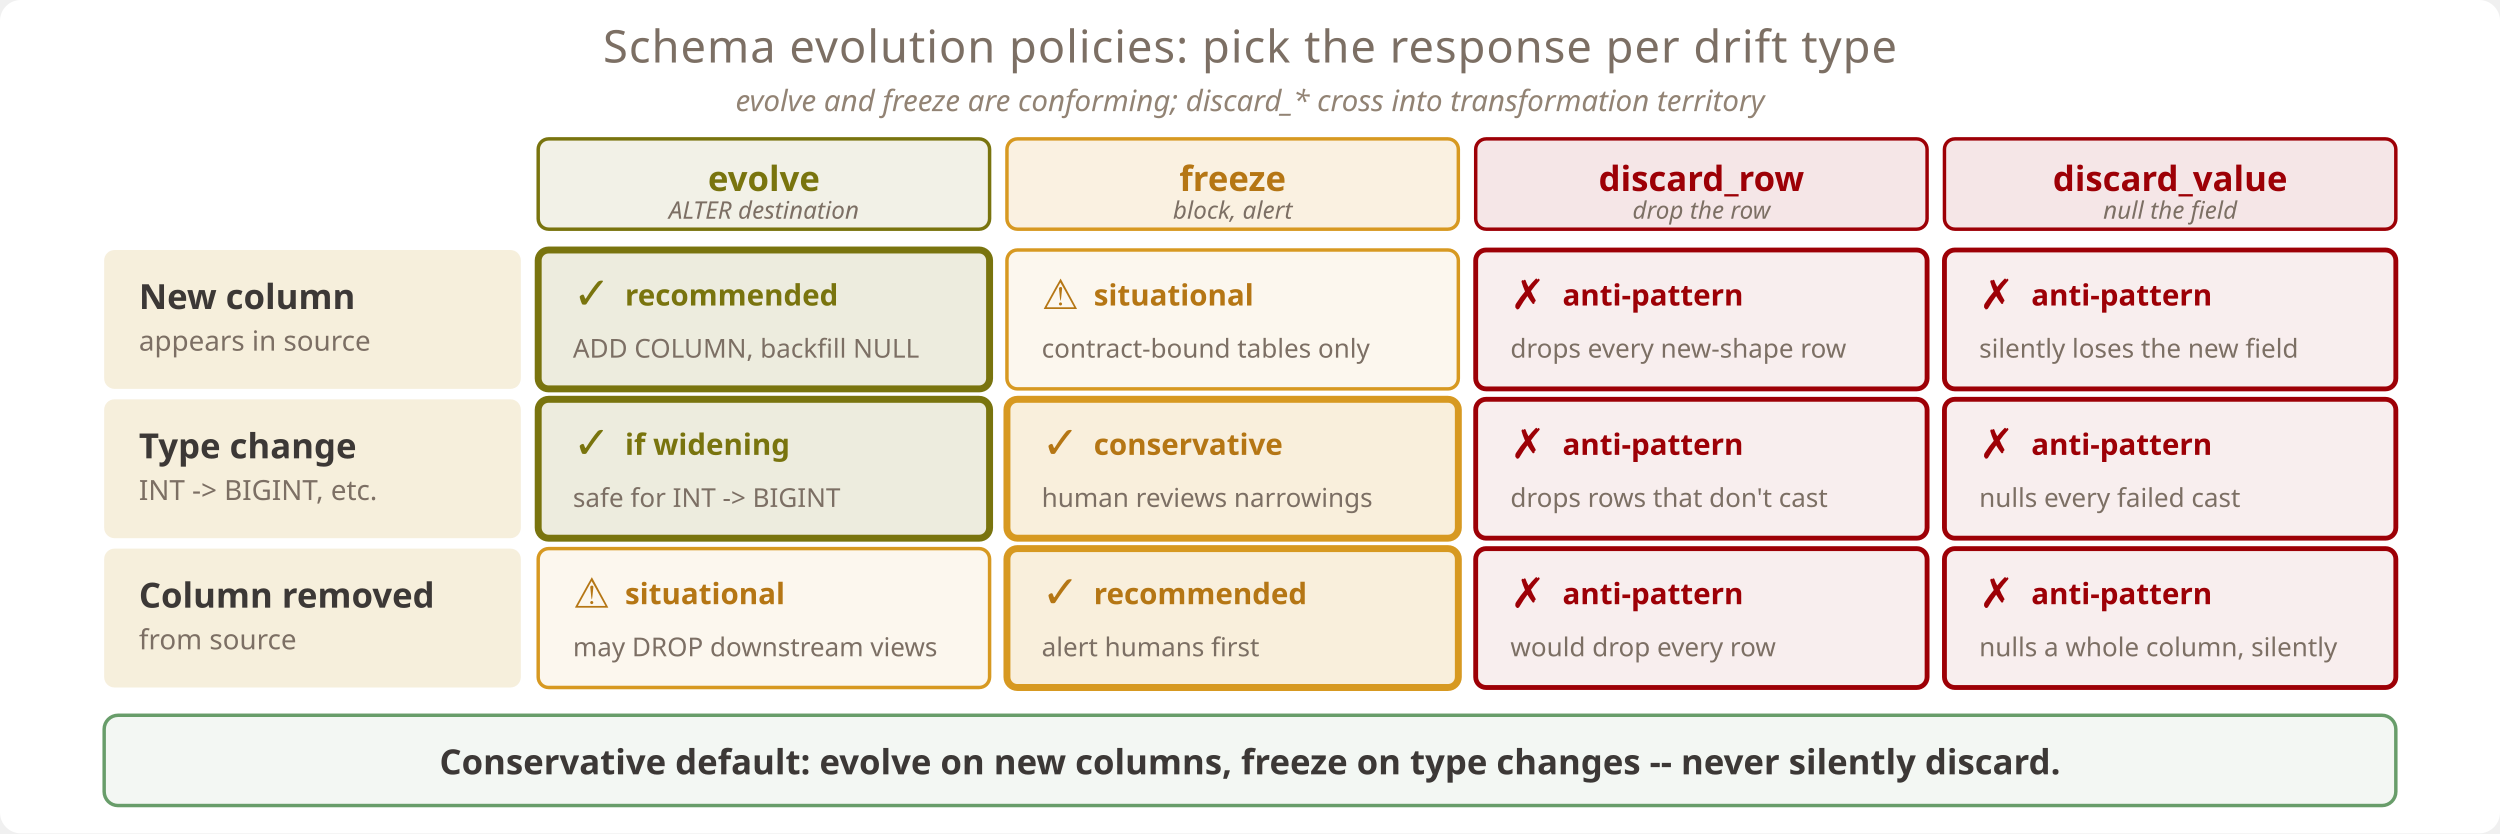
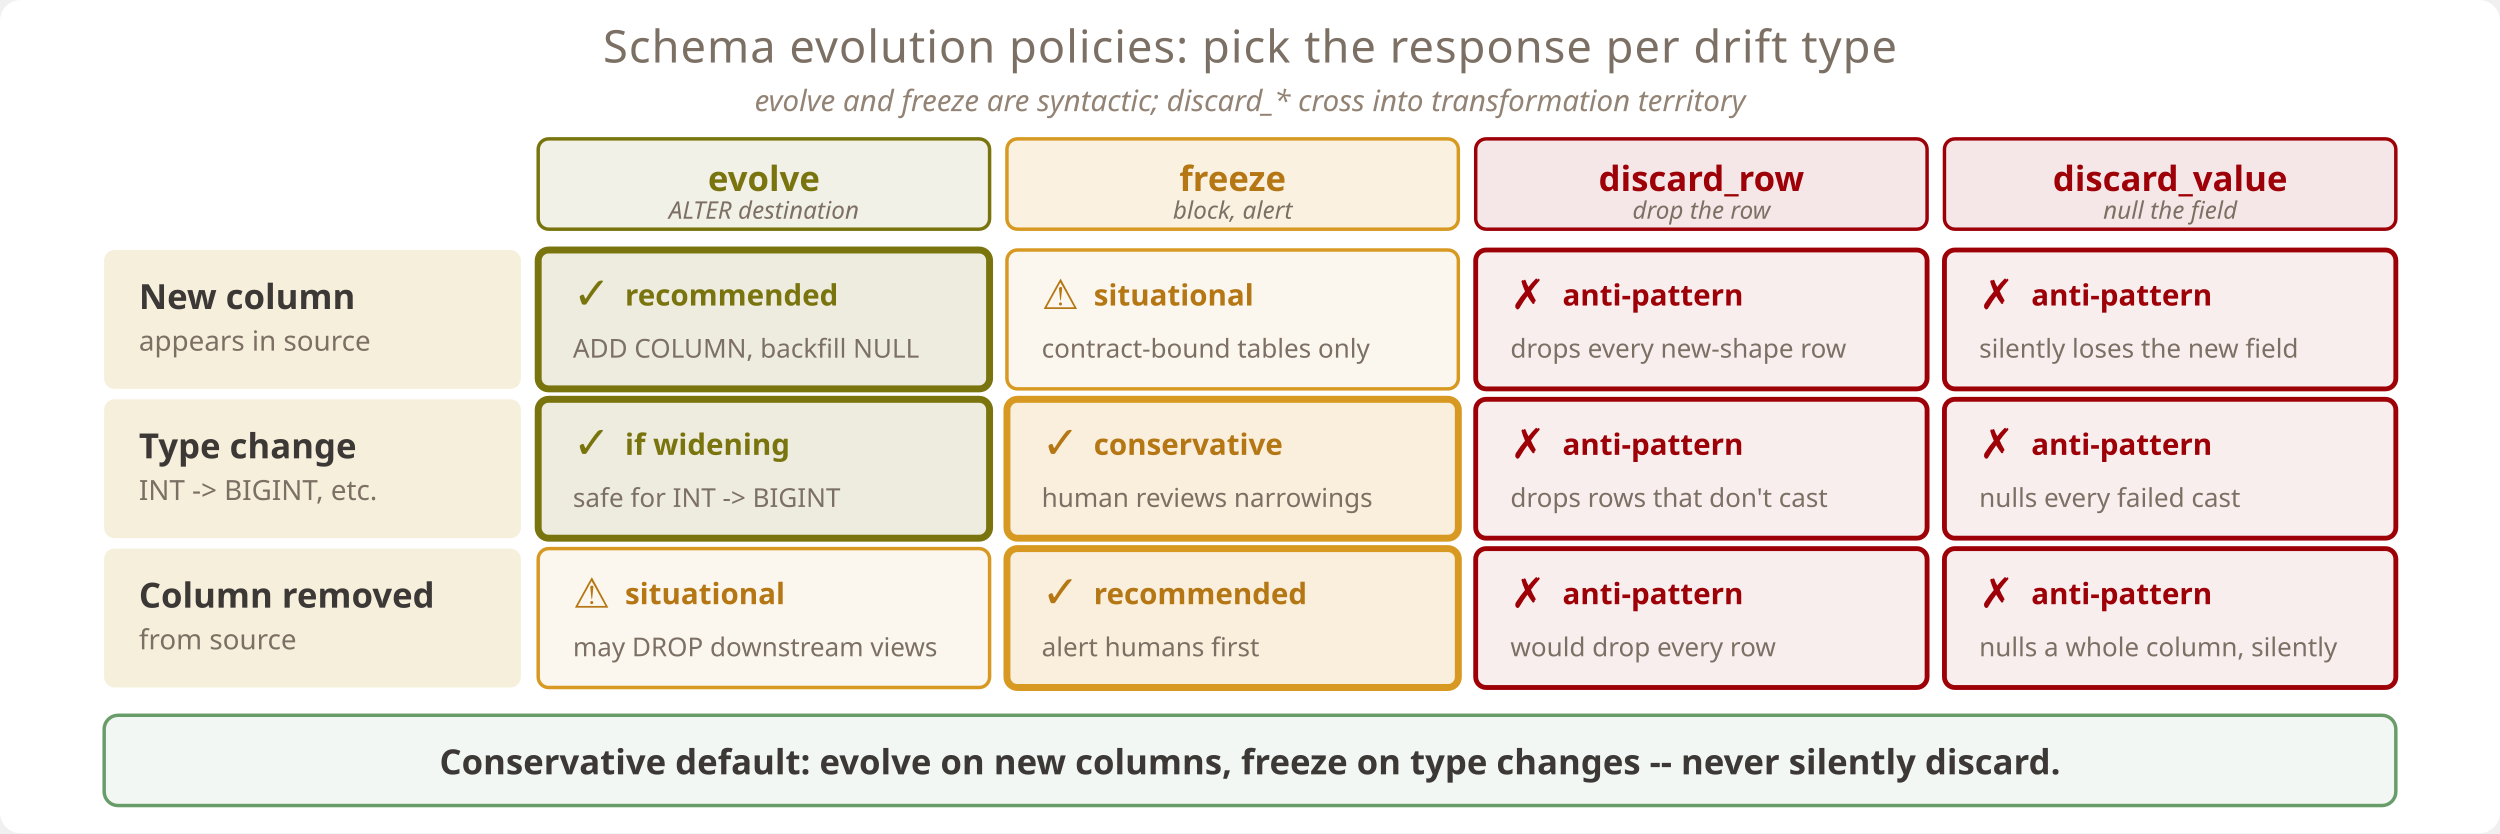
<svg xmlns="http://www.w3.org/2000/svg" width="720" height="240" viewBox="0 0 720 240">
  <rect width="720" height="240" fill="#ffffff" rx="6" />
  <text x="360" y="18" text-anchor="middle" fill="#7c6f64" font-family="'Segoe UI', system-ui, sans-serif" font-size="13" letter-spacing="0.3">Schema evolution policies: pick the response per drift type</text>
-   <text x="360" y="32" text-anchor="middle" fill="#928374" font-family="'Segoe UI', system-ui, sans-serif" font-size="8.5" font-style="italic">evolve and freeze are conforming; discard_* cross into transformation territory</text>
+   <text x="360" y="32" text-anchor="middle" fill="#928374" font-family="'Segoe UI', system-ui, sans-serif" font-size="8.5" font-style="italic">evolve and freeze are syntactic; discard_* cross into transformation territory</text>
  <rect x="155" y="40" width="130" height="26" fill="#79740e" opacity="0.10" rx="3" />
  <rect x="155" y="40" width="130" height="26" fill="none" stroke="#79740e" stroke-width="1" rx="3" />
  <text x="220" y="55" text-anchor="middle" fill="#79740e" font-family="'Segoe UI', system-ui, sans-serif" font-size="10" font-weight="700">evolve</text>
  <text x="220" y="63" text-anchor="middle" fill="#7c6f64" font-family="'Segoe UI', system-ui, sans-serif" font-size="7" font-style="italic">ALTER destination</text>
  <rect x="290" y="40" width="130" height="26" fill="#d79921" opacity="0.14" rx="3" />
  <rect x="290" y="40" width="130" height="26" fill="none" stroke="#d79921" stroke-width="1" rx="3" />
  <text x="355" y="55" text-anchor="middle" fill="#b57614" font-family="'Segoe UI', system-ui, sans-serif" font-size="10" font-weight="700">freeze</text>
  <text x="355" y="63" text-anchor="middle" fill="#7c6f64" font-family="'Segoe UI', system-ui, sans-serif" font-size="7" font-style="italic">block, alert</text>
  <rect x="425" y="40" width="130" height="26" fill="#9d0006" opacity="0.10" rx="3" />
  <rect x="425" y="40" width="130" height="26" fill="none" stroke="#9d0006" stroke-width="1" rx="3" />
  <text x="490" y="55" text-anchor="middle" fill="#9d0006" font-family="'Segoe UI', system-ui, sans-serif" font-size="10" font-weight="700">discard_row</text>
  <text x="490" y="63" text-anchor="middle" fill="#7c6f64" font-family="'Segoe UI', system-ui, sans-serif" font-size="7" font-style="italic">drop the row</text>
  <rect x="560" y="40" width="130" height="26" fill="#9d0006" opacity="0.10" rx="3" />
  <rect x="560" y="40" width="130" height="26" fill="none" stroke="#9d0006" stroke-width="1" rx="3" />
  <text x="625" y="55" text-anchor="middle" fill="#9d0006" font-family="'Segoe UI', system-ui, sans-serif" font-size="10" font-weight="700">discard_value</text>
  <text x="625" y="63" text-anchor="middle" fill="#7c6f64" font-family="'Segoe UI', system-ui, sans-serif" font-size="7" font-style="italic">null the field</text>
  <rect x="30" y="72" width="120" height="40" fill="#ebdbb2" opacity="0.45" rx="3" />
  <text x="40" y="89" fill="#3c3836" font-family="'Segoe UI', system-ui, sans-serif" font-size="10" font-weight="700">New column</text>
  <text x="40" y="101" fill="#7c6f64" font-family="'Segoe UI', system-ui, sans-serif" font-size="8">appears in source</text>
  <rect x="155" y="72" width="130" height="40" fill="#79740e" opacity="0.14" rx="3" />
  <rect x="155" y="72" width="130" height="40" fill="none" stroke="#79740e" stroke-width="2" rx="3" />
  <text x="165" y="89" fill="#79740e" font-family="'Segoe UI', system-ui, sans-serif" font-size="13" font-weight="700">✓</text>
  <text x="180" y="88" fill="#79740e" font-family="'Segoe UI', system-ui, sans-serif" font-size="8.5" font-weight="700">recommended</text>
  <text x="165" y="103" fill="#7c6f64" font-family="'Segoe UI', system-ui, sans-serif" font-size="7.5">ADD COLUMN, backfill NULL</text>
  <rect x="290" y="72" width="130" height="40" fill="#d79921" opacity="0.08" rx="3" />
  <rect x="290" y="72" width="130" height="40" fill="none" stroke="#d79921" stroke-width="1" rx="3" />
  <text x="300" y="89" fill="#b57614" font-family="'Segoe UI', system-ui, sans-serif" font-size="12" font-weight="700">⚠</text>
  <text x="315" y="88" fill="#b57614" font-family="'Segoe UI', system-ui, sans-serif" font-size="8.5" font-weight="700">situational</text>
  <text x="300" y="103" fill="#7c6f64" font-family="'Segoe UI', system-ui, sans-serif" font-size="7.5">contract-bound tables only</text>
  <rect x="425" y="72" width="130" height="40" fill="#9d0006" opacity="0.07" rx="3" />
  <rect x="425" y="72" width="130" height="40" fill="none" stroke="#9d0006" stroke-width="1.4" rx="3" />
  <text x="435" y="89" fill="#9d0006" font-family="'Segoe UI', system-ui, sans-serif" font-size="12" font-weight="700">✗</text>
  <text x="450" y="88" fill="#9d0006" font-family="'Segoe UI', system-ui, sans-serif" font-size="8.5" font-weight="700">anti-pattern</text>
  <text x="435" y="103" fill="#7c6f64" font-family="'Segoe UI', system-ui, sans-serif" font-size="7.5">drops every new-shape row</text>
  <rect x="560" y="72" width="130" height="40" fill="#9d0006" opacity="0.07" rx="3" />
  <rect x="560" y="72" width="130" height="40" fill="none" stroke="#9d0006" stroke-width="1.4" rx="3" />
  <text x="570" y="89" fill="#9d0006" font-family="'Segoe UI', system-ui, sans-serif" font-size="12" font-weight="700">✗</text>
  <text x="585" y="88" fill="#9d0006" font-family="'Segoe UI', system-ui, sans-serif" font-size="8.5" font-weight="700">anti-pattern</text>
  <text x="570" y="103" fill="#7c6f64" font-family="'Segoe UI', system-ui, sans-serif" font-size="7.5">silently loses the new field</text>
  <rect x="30" y="115" width="120" height="40" fill="#ebdbb2" opacity="0.45" rx="3" />
  <text x="40" y="132" fill="#3c3836" font-family="'Segoe UI', system-ui, sans-serif" font-size="10" font-weight="700">Type change</text>
  <text x="40" y="144" fill="#7c6f64" font-family="'Segoe UI', system-ui, sans-serif" font-size="8">INT -&gt; BIGINT, etc.</text>
  <rect x="155" y="115" width="130" height="40" fill="#79740e" opacity="0.14" rx="3" />
  <rect x="155" y="115" width="130" height="40" fill="none" stroke="#79740e" stroke-width="2" rx="3" />
  <text x="165" y="132" fill="#79740e" font-family="'Segoe UI', system-ui, sans-serif" font-size="13" font-weight="700">✓</text>
  <text x="180" y="131" fill="#79740e" font-family="'Segoe UI', system-ui, sans-serif" font-size="8.5" font-weight="700">if widening</text>
  <text x="165" y="146" fill="#7c6f64" font-family="'Segoe UI', system-ui, sans-serif" font-size="7.5">safe for INT -&gt; BIGINT</text>
  <rect x="290" y="115" width="130" height="40" fill="#d79921" opacity="0.16" rx="3" />
  <rect x="290" y="115" width="130" height="40" fill="none" stroke="#d79921" stroke-width="2" rx="3" />
  <text x="300" y="132" fill="#b57614" font-family="'Segoe UI', system-ui, sans-serif" font-size="13" font-weight="700">✓</text>
  <text x="315" y="131" fill="#b57614" font-family="'Segoe UI', system-ui, sans-serif" font-size="8.5" font-weight="700">conservative</text>
  <text x="300" y="146" fill="#7c6f64" font-family="'Segoe UI', system-ui, sans-serif" font-size="7.5">human reviews narrowings</text>
  <rect x="425" y="115" width="130" height="40" fill="#9d0006" opacity="0.07" rx="3" />
  <rect x="425" y="115" width="130" height="40" fill="none" stroke="#9d0006" stroke-width="1.4" rx="3" />
  <text x="435" y="132" fill="#9d0006" font-family="'Segoe UI', system-ui, sans-serif" font-size="12" font-weight="700">✗</text>
  <text x="450" y="131" fill="#9d0006" font-family="'Segoe UI', system-ui, sans-serif" font-size="8.5" font-weight="700">anti-pattern</text>
  <text x="435" y="146" fill="#7c6f64" font-family="'Segoe UI', system-ui, sans-serif" font-size="7.5">drops rows that don't cast</text>
  <rect x="560" y="115" width="130" height="40" fill="#9d0006" opacity="0.07" rx="3" />
  <rect x="560" y="115" width="130" height="40" fill="none" stroke="#9d0006" stroke-width="1.4" rx="3" />
  <text x="570" y="132" fill="#9d0006" font-family="'Segoe UI', system-ui, sans-serif" font-size="12" font-weight="700">✗</text>
  <text x="585" y="131" fill="#9d0006" font-family="'Segoe UI', system-ui, sans-serif" font-size="8.5" font-weight="700">anti-pattern</text>
  <text x="570" y="146" fill="#7c6f64" font-family="'Segoe UI', system-ui, sans-serif" font-size="7.5">nulls every failed cast</text>
  <rect x="30" y="158" width="120" height="40" fill="#ebdbb2" opacity="0.45" rx="3" />
  <text x="40" y="175" fill="#3c3836" font-family="'Segoe UI', system-ui, sans-serif" font-size="10" font-weight="700">Column removed</text>
  <text x="40" y="187" fill="#7c6f64" font-family="'Segoe UI', system-ui, sans-serif" font-size="8">from source</text>
  <rect x="155" y="158" width="130" height="40" fill="#d79921" opacity="0.08" rx="3" />
  <rect x="155" y="158" width="130" height="40" fill="none" stroke="#d79921" stroke-width="1" rx="3" />
  <text x="165" y="175" fill="#b57614" font-family="'Segoe UI', system-ui, sans-serif" font-size="12" font-weight="700">⚠</text>
  <text x="180" y="174" fill="#b57614" font-family="'Segoe UI', system-ui, sans-serif" font-size="8.5" font-weight="700">situational</text>
  <text x="165" y="189" fill="#7c6f64" font-family="'Segoe UI', system-ui, sans-serif" font-size="7.5">may DROP downstream views</text>
  <rect x="290" y="158" width="130" height="40" fill="#d79921" opacity="0.16" rx="3" />
  <rect x="290" y="158" width="130" height="40" fill="none" stroke="#d79921" stroke-width="2" rx="3" />
  <text x="300" y="175" fill="#b57614" font-family="'Segoe UI', system-ui, sans-serif" font-size="13" font-weight="700">✓</text>
  <text x="315" y="174" fill="#b57614" font-family="'Segoe UI', system-ui, sans-serif" font-size="8.5" font-weight="700">recommended</text>
  <text x="300" y="189" fill="#7c6f64" font-family="'Segoe UI', system-ui, sans-serif" font-size="7.5">alert humans first</text>
  <rect x="425" y="158" width="130" height="40" fill="#9d0006" opacity="0.07" rx="3" />
  <rect x="425" y="158" width="130" height="40" fill="none" stroke="#9d0006" stroke-width="1.4" rx="3" />
  <text x="435" y="175" fill="#9d0006" font-family="'Segoe UI', system-ui, sans-serif" font-size="12" font-weight="700">✗</text>
  <text x="450" y="174" fill="#9d0006" font-family="'Segoe UI', system-ui, sans-serif" font-size="8.5" font-weight="700">anti-pattern</text>
  <text x="435" y="189" fill="#7c6f64" font-family="'Segoe UI', system-ui, sans-serif" font-size="7.5">would drop every row</text>
  <rect x="560" y="158" width="130" height="40" fill="#9d0006" opacity="0.07" rx="3" />
  <rect x="560" y="158" width="130" height="40" fill="none" stroke="#9d0006" stroke-width="1.4" rx="3" />
  <text x="570" y="175" fill="#9d0006" font-family="'Segoe UI', system-ui, sans-serif" font-size="12" font-weight="700">✗</text>
  <text x="585" y="174" fill="#9d0006" font-family="'Segoe UI', system-ui, sans-serif" font-size="8.5" font-weight="700">anti-pattern</text>
  <text x="570" y="189" fill="#7c6f64" font-family="'Segoe UI', system-ui, sans-serif" font-size="7.5">nulls a whole column, silently</text>
  <rect x="30" y="206" width="660" height="26" fill="#689d6a" opacity="0.08" rx="4" />
  <rect x="30" y="206" width="660" height="26" fill="none" stroke="#689d6a" stroke-width="1" rx="4" />
  <text x="360" y="223" text-anchor="middle" fill="#3c3836" font-family="'Segoe UI', system-ui, sans-serif" font-size="10" font-weight="600">Conservative default: evolve on new columns, freeze on type changes -- never silently discard.</text>
</svg>
